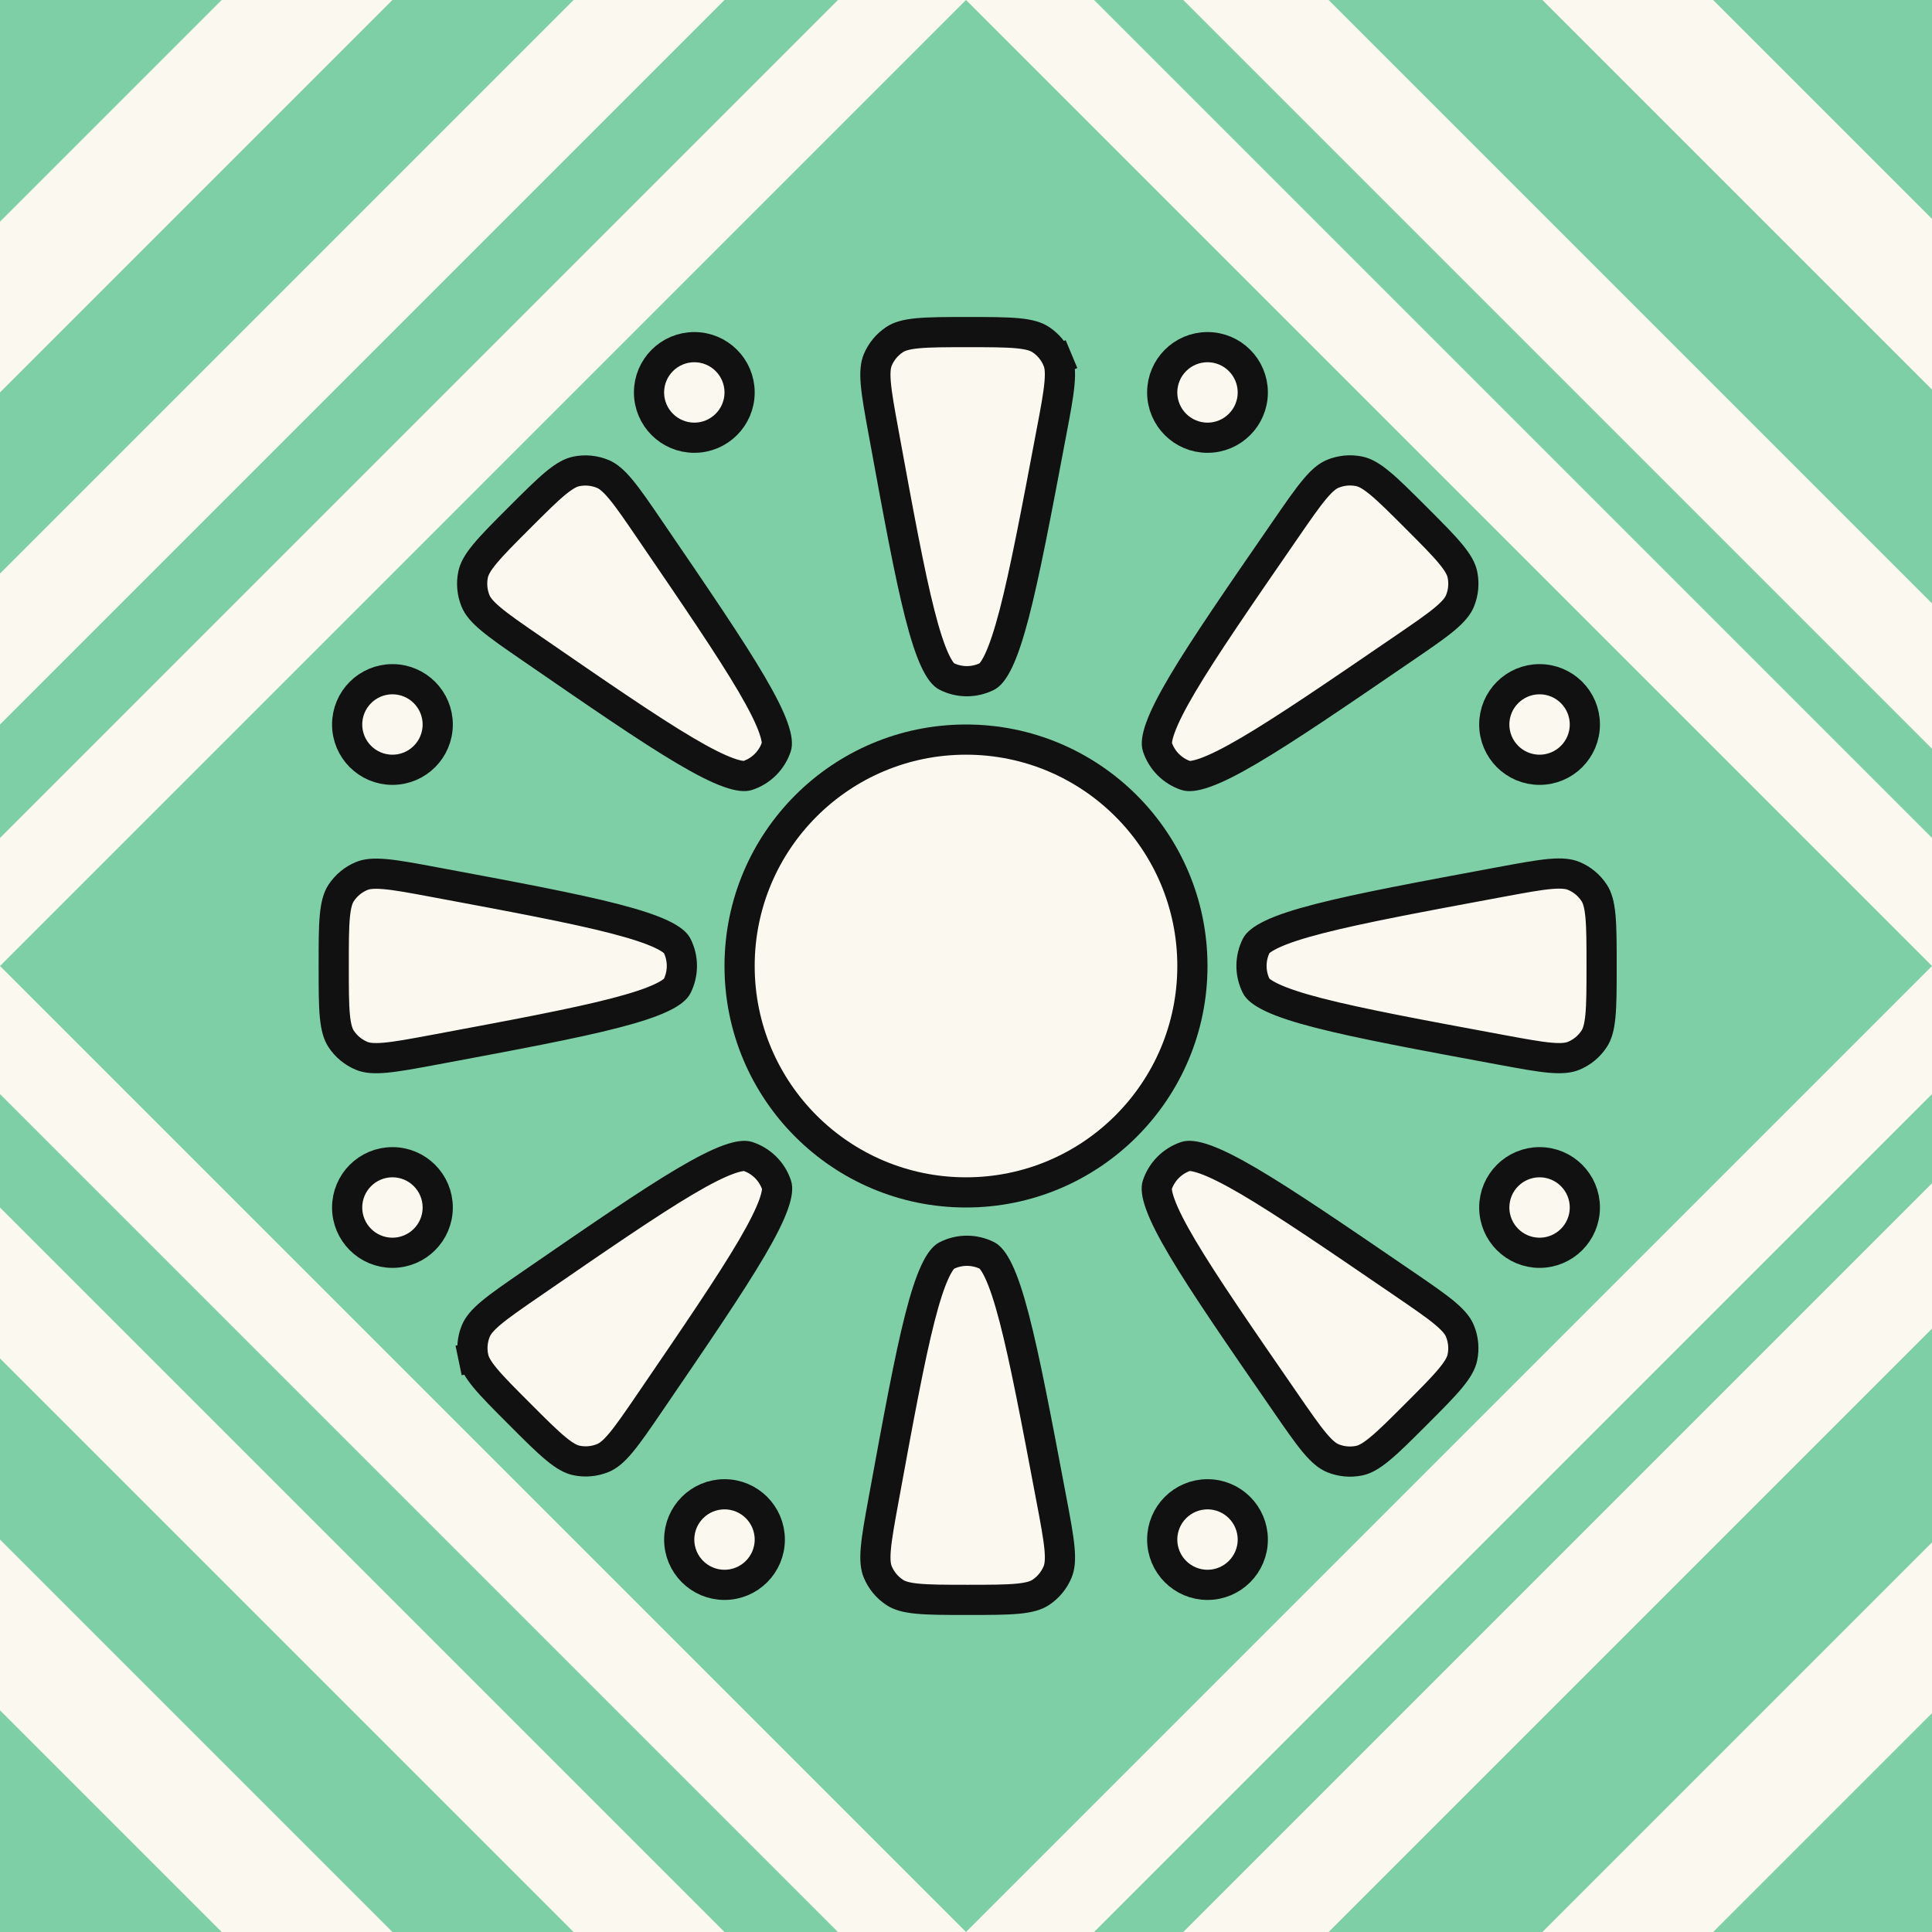
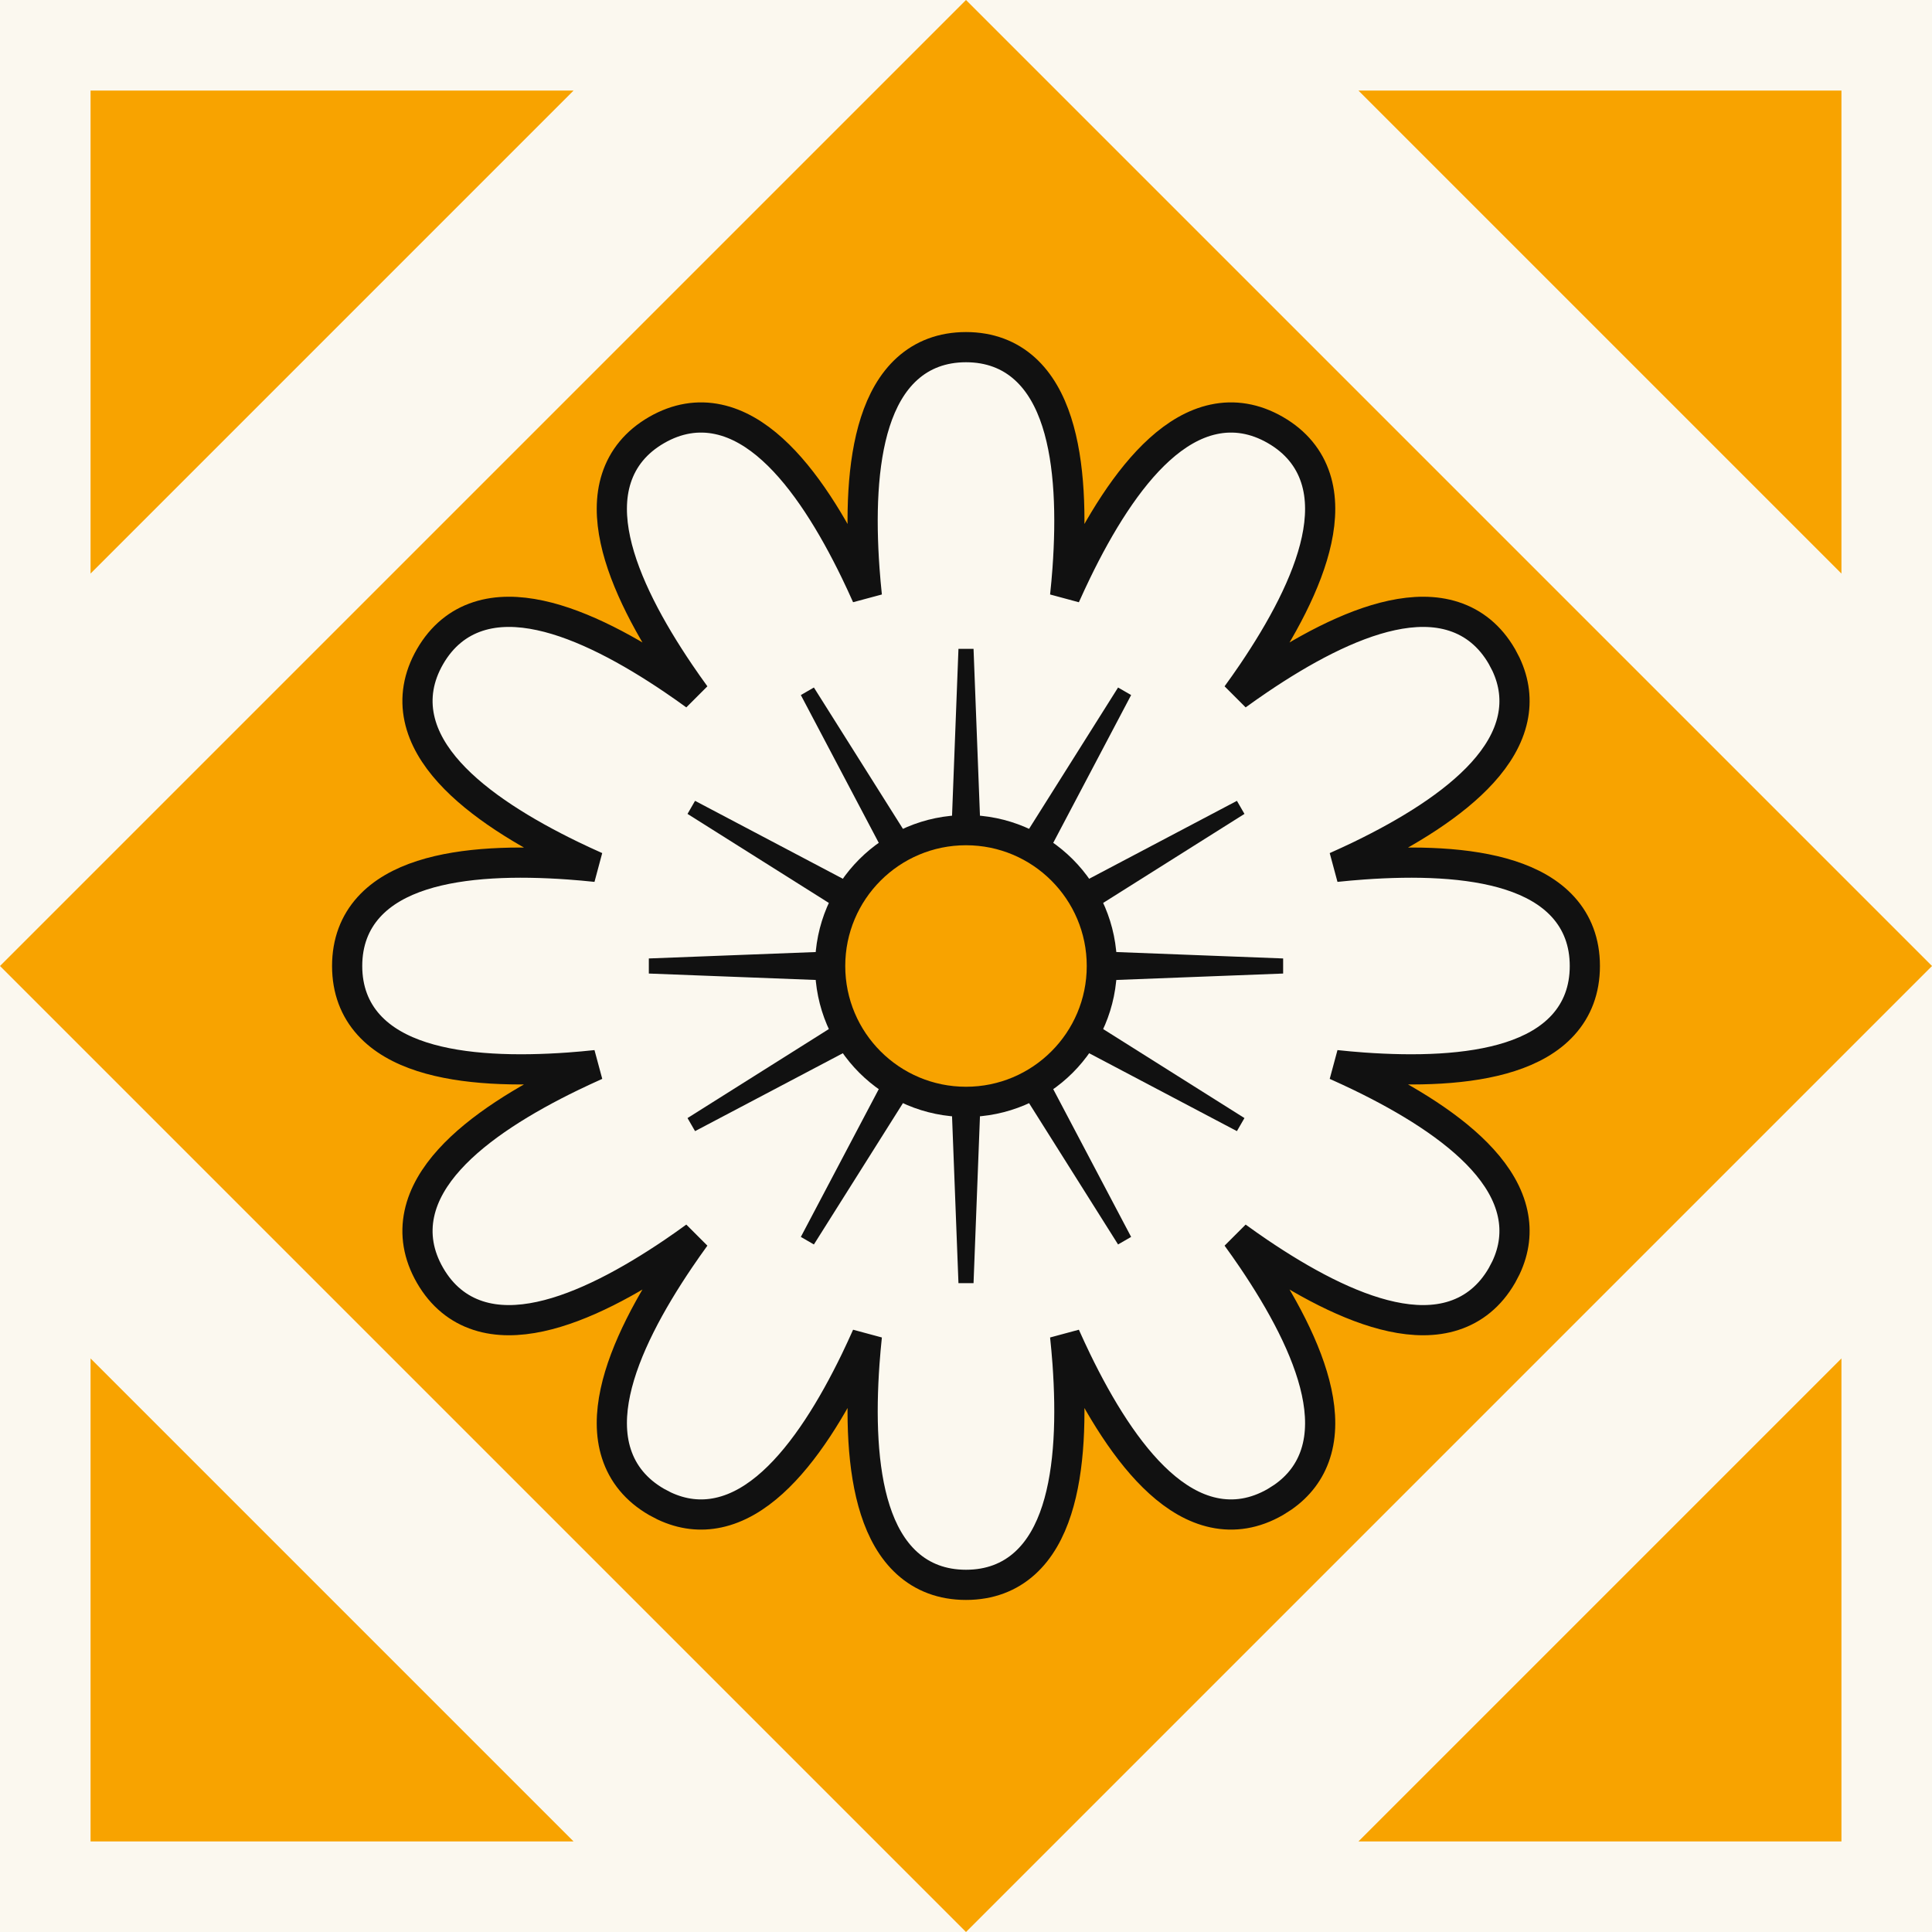
<svg xmlns="http://www.w3.org/2000/svg" width="64" height="64" viewBox="0 0 64 64" fill="none">
-   <g clip-path="url(#clip0_400_2412)">
-     <rect width="64" height="64" fill="#7ECEA6" />
-     <rect x="-21.828" y="32" width="76.191" height="76.191" transform="rotate(-45 -21.8284 32)" fill="#7ECEA6" />
-     <rect x="-21.828" y="32" width="76.191" height="76.191" transform="rotate(-45 -21.8284 32)" stroke="#FBF8EF" stroke-width="4" />
-     <rect width="62.941" height="62.941" transform="translate(-13 32) rotate(-45)" fill="#FBF8EF" />
-     <rect width="56" height="56" transform="translate(-8 32) rotate(-45)" fill="#7ECEA6" />
-     <path d="M32 24L32.791 29.048L36 25.072L34.161 29.839L38.928 28L34.952 31.209L40 32L34.952 32.791L38.928 36L34.161 34.161L36 38.928L32.791 34.952L32 40L31.209 34.952L28 38.928L29.839 34.161L25.072 36L29.048 32.791L24 32L29.048 31.209L25.072 28L29.839 29.839L28 25.072L31.209 29.048L32 24Z" fill="#7ECEA6" />
-     <rect x="-2.121" y="32" width="48.255" height="48.255" transform="rotate(-45 -2.12132 32)" fill="#7ECEA6" />
-     <rect x="-2.121" y="32" width="48.255" height="48.255" transform="rotate(-45 -2.12132 32)" stroke="#FBF8EF" stroke-width="3" />
-     <path d="M32.93 24L33.721 29.048L36.93 25.072L35.09 29.839L39.858 28L35.881 31.209L40.93 32L35.881 32.791L39.858 36L35.09 34.161L36.93 38.928L33.721 34.952L32.93 40L32.139 34.952L28.93 38.928L30.769 34.161L26.002 36L29.978 32.791L24.93 32L29.978 31.209L26.002 28L30.769 29.839L28.93 25.072L32.139 29.048L32.93 24Z" fill="#7ECEA6" />
-     <path d="M49.712 29.216C50.441 29.081 50.953 28.986 51.352 28.951C51.745 28.917 51.969 28.947 52.136 29.017C52.411 29.132 52.644 29.327 52.808 29.576C52.908 29.727 52.978 29.942 53.016 30.335C53.054 30.733 53.055 31.254 53.055 31.995C53.055 32.736 53.054 33.256 53.016 33.654C52.978 34.047 52.908 34.262 52.808 34.413C52.645 34.662 52.411 34.857 52.136 34.972C51.969 35.042 51.746 35.072 51.352 35.038C50.953 35.003 50.442 34.909 49.714 34.774C47.037 34.278 45.057 33.91 43.688 33.558C43.003 33.382 42.497 33.215 42.143 33.049C41.775 32.876 41.653 32.74 41.618 32.672C41.404 32.247 41.404 31.746 41.618 31.32C41.652 31.253 41.774 31.117 42.143 30.943C42.496 30.777 43.003 30.61 43.688 30.434C45.057 30.081 47.037 29.713 49.712 29.216Z" fill="#FBF8EF" stroke="#111111" />
-     <path d="M14.395 29.223C17.05 29.718 19.013 30.085 20.371 30.437C21.051 30.613 21.553 30.779 21.905 30.944C22.27 31.116 22.392 31.252 22.426 31.319C22.643 31.746 22.642 32.25 22.426 32.677C22.392 32.744 22.27 32.88 21.904 33.052C21.553 33.218 21.051 33.383 20.371 33.559C19.013 33.911 17.049 34.277 14.395 34.773C13.668 34.908 13.157 35.003 12.759 35.038C12.366 35.073 12.143 35.044 11.976 34.974C11.7 34.858 11.464 34.663 11.3 34.413C11.201 34.261 11.131 34.047 11.093 33.655C11.055 33.257 11.055 32.737 11.055 31.998C11.055 31.258 11.055 30.739 11.093 30.341C11.131 29.948 11.201 29.734 11.3 29.583C11.464 29.332 11.7 29.137 11.976 29.021C12.143 28.951 12.366 28.922 12.759 28.957C13.158 28.992 13.668 29.087 14.395 29.223Z" fill="#FBF8EF" stroke="#111111" />
-     <path d="M29.272 14.334C29.139 13.607 29.046 13.098 29.012 12.7C28.979 12.308 29.009 12.085 29.079 11.918C29.195 11.643 29.39 11.41 29.64 11.246C29.791 11.147 30.005 11.077 30.396 11.04C30.794 11.002 31.312 11.001 32.05 11.001C32.793 11.001 33.314 11.002 33.713 11.04C34.107 11.078 34.322 11.148 34.473 11.248C34.723 11.412 34.918 11.648 35.033 11.924L35.495 11.731L35.033 11.924C35.103 12.091 35.133 12.315 35.096 12.709C35.06 13.109 34.964 13.621 34.825 14.35C34.322 17.014 33.949 18.984 33.593 20.347C33.414 21.028 33.247 21.532 33.08 21.884C32.906 22.251 32.77 22.372 32.702 22.406C32.276 22.62 31.773 22.619 31.348 22.402C31.28 22.368 31.145 22.245 30.973 21.878C30.808 21.525 30.643 21.02 30.469 20.337C30.121 18.973 29.76 17 29.272 14.334Z" fill="#FBF8EF" stroke="#111111" />
-     <path d="M29.273 49.664C29.761 46.998 30.123 45.026 30.471 43.661C30.645 42.978 30.81 42.474 30.975 42.121C31.147 41.753 31.282 41.631 31.35 41.597C31.775 41.38 32.278 41.379 32.704 41.593C32.772 41.627 32.908 41.748 33.082 42.115C33.249 42.467 33.416 42.971 33.594 43.653C33.95 45.015 34.323 46.985 34.826 49.649C34.964 50.378 35.06 50.89 35.097 51.29C35.133 51.684 35.103 51.907 35.034 52.075C34.918 52.351 34.723 52.587 34.474 52.751C34.322 52.851 34.108 52.921 33.714 52.959C33.314 52.997 32.793 52.998 32.051 52.998C31.312 52.998 30.794 52.997 30.397 52.959C30.005 52.922 29.791 52.852 29.64 52.752C29.391 52.589 29.196 52.355 29.08 52.08C29.009 51.913 28.979 51.691 29.013 51.298C29.047 50.901 29.14 50.391 29.273 49.664Z" fill="#FBF8EF" stroke="#111111" />
-     <path d="M42.583 17.54C43.002 16.932 43.297 16.505 43.555 16.199C43.809 15.897 43.988 15.761 44.156 15.693C44.431 15.581 44.734 15.553 45.026 15.614C45.203 15.65 45.404 15.752 45.708 16.003C46.016 16.257 46.383 16.624 46.907 17.147C47.431 17.672 47.799 18.04 48.054 18.35C48.306 18.655 48.408 18.856 48.445 19.034C48.505 19.327 48.477 19.63 48.364 19.906C48.295 20.074 48.157 20.253 47.854 20.507C47.546 20.764 47.116 21.058 46.503 21.477C44.259 23.012 42.599 24.147 41.381 24.862C40.772 25.22 40.296 25.459 39.929 25.59C39.546 25.727 39.363 25.717 39.291 25.693C38.839 25.544 38.485 25.188 38.337 24.735C38.313 24.663 38.304 24.48 38.443 24.098C38.576 23.731 38.817 23.256 39.177 22.648C39.897 21.434 41.039 19.778 42.583 17.54Z" fill="#FBF8EF" stroke="#111111" />
-     <path d="M17.608 42.522C19.834 40.989 21.482 39.855 22.69 39.14C23.295 38.782 23.767 38.543 24.133 38.411C24.513 38.273 24.695 38.282 24.767 38.306C25.222 38.454 25.579 38.809 25.728 39.263C25.752 39.335 25.762 39.517 25.626 39.898C25.495 40.264 25.258 40.737 24.903 41.344C24.192 42.555 23.065 44.207 21.541 46.439C21.123 47.051 20.829 47.481 20.573 47.788C20.32 48.092 20.141 48.229 19.973 48.298C19.696 48.412 19.391 48.441 19.098 48.38C18.92 48.343 18.719 48.242 18.415 47.99C18.105 47.735 17.737 47.368 17.213 46.843C16.691 46.321 16.325 45.954 16.07 45.646C15.82 45.343 15.718 45.142 15.681 44.965L15.192 45.067L15.681 44.965C15.62 44.672 15.648 44.368 15.761 44.092C15.83 43.924 15.966 43.745 16.267 43.492C16.573 43.235 17 42.941 17.608 42.522Z" fill="#FBF8EF" stroke="#111111" />
-     <path d="M17.598 21.474C16.99 21.056 16.563 20.761 16.258 20.504C15.956 20.251 15.82 20.072 15.752 19.905C15.639 19.628 15.611 19.324 15.672 19.032C15.709 18.854 15.81 18.654 16.061 18.35C16.315 18.042 16.681 17.675 17.203 17.153C17.728 16.629 18.096 16.261 18.405 16.006C18.71 15.755 18.911 15.653 19.089 15.616C19.382 15.556 19.687 15.584 19.964 15.698C20.131 15.767 20.31 15.905 20.563 16.208C20.82 16.516 21.113 16.945 21.531 17.558C23.056 19.791 24.183 21.443 24.894 22.654C25.249 23.261 25.487 23.734 25.617 24.1C25.753 24.481 25.743 24.663 25.72 24.735C25.57 25.189 25.213 25.545 24.759 25.692C24.686 25.716 24.504 25.725 24.124 25.587C23.759 25.455 23.286 25.216 22.681 24.858C21.472 24.143 19.825 23.008 17.598 21.474Z" fill="#FBF8EF" stroke="#111111" />
-     <path d="M42.582 46.46C41.037 44.221 39.894 42.565 39.174 41.35C38.813 40.742 38.572 40.267 38.439 39.9C38.3 39.518 38.309 39.335 38.333 39.263C38.481 38.81 38.835 38.455 39.287 38.305C39.359 38.281 39.541 38.271 39.924 38.408C40.292 38.539 40.768 38.779 41.378 39.136C42.596 39.852 44.257 40.987 46.502 42.522C47.115 42.941 47.545 43.235 47.853 43.492C48.157 43.746 48.294 43.925 48.363 44.093C48.476 44.369 48.505 44.672 48.444 44.965C48.408 45.143 48.306 45.344 48.054 45.649C47.799 45.959 47.431 46.328 46.906 46.853C46.383 47.376 46.016 47.742 45.707 47.996C45.403 48.247 45.203 48.349 45.025 48.386C44.734 48.446 44.431 48.419 44.156 48.307C43.987 48.238 43.808 48.102 43.554 47.801C43.297 47.495 43.002 47.068 42.582 46.46Z" fill="#FBF8EF" stroke="#111111" />
-     <rect x="24.5" y="24.5" width="15" height="15" rx="7.5" fill="#FBF8EF" stroke="#111111" />
-     <rect x="49.5" y="22.5" width="3" height="3" rx="1.5" fill="#FBF8EF" stroke="#111111" />
-     <rect x="49.5" y="38.5" width="3" height="3" rx="1.5" fill="#FBF8EF" stroke="#111111" />
-     <rect x="38.5" y="49.5" width="3" height="3" rx="1.5" fill="#FBF8EF" stroke="#111111" />
-     <rect x="22.5" y="49.5" width="3" height="3" rx="1.5" fill="#FBF8EF" stroke="#111111" />
-     <rect x="11.5" y="38.5" width="3" height="3" rx="1.5" fill="#FBF8EF" stroke="#111111" />
-     <rect x="11.5" y="22.5" width="3" height="3" rx="1.5" fill="#FBF8EF" stroke="#111111" />
-     <rect x="21.5" y="11.5" width="3" height="3" rx="1.5" fill="#FBF8EF" stroke="#111111" />
-     <rect x="38.5" y="11.5" width="3" height="3" rx="1.5" fill="#FBF8EF" stroke="#111111" />
+   <g clip-path="url(#clip0_2741_2008)">
+     <rect width="64" height="64" fill="#FBF8EF" />
+     <rect width="45.255" height="45.255" transform="translate(0 32) rotate(-45)" fill="#F8A300" />
+     <path d="M32 11.5C32.787 11.5 33.438 11.754 33.948 12.214C34.448 12.665 34.783 13.286 35.005 13.976C35.447 15.347 35.487 17.128 35.364 18.848C35.343 19.148 35.314 19.448 35.283 19.745C35.406 19.472 35.532 19.198 35.663 18.928C36.416 17.377 37.342 15.854 38.41 14.888C38.948 14.401 39.548 14.031 40.206 13.891C40.878 13.747 41.569 13.853 42.25 14.246C42.931 14.639 43.368 15.185 43.58 15.839C43.788 16.479 43.767 17.184 43.614 17.893C43.311 19.301 42.455 20.864 41.489 22.292C41.321 22.541 41.146 22.786 40.971 23.028C41.213 22.853 41.459 22.679 41.708 22.511C43.136 21.545 44.699 20.689 46.107 20.386C46.816 20.233 47.521 20.212 48.161 20.42C48.815 20.632 49.361 21.069 49.754 21.75L49.888 22.006C50.169 22.604 50.235 23.206 50.109 23.794C49.969 24.452 49.599 25.052 49.112 25.59C48.146 26.658 46.623 27.584 45.072 28.337C44.801 28.468 44.527 28.593 44.254 28.716C44.552 28.685 44.852 28.657 45.152 28.636C46.872 28.513 48.653 28.553 50.024 28.995C50.715 29.217 51.335 29.552 51.786 30.052C52.246 30.562 52.5 31.213 52.5 32C52.5 32.787 52.246 33.438 51.786 33.948C51.335 34.448 50.715 34.783 50.024 35.005C48.653 35.447 46.872 35.487 45.152 35.364C44.852 35.343 44.552 35.314 44.254 35.283C44.527 35.406 44.801 35.532 45.072 35.663C46.623 36.416 48.146 37.342 49.112 38.41C49.599 38.948 49.969 39.548 50.109 40.206C50.235 40.794 50.169 41.396 49.888 41.994L49.754 42.25C49.361 42.931 48.815 43.368 48.161 43.58C47.521 43.788 46.816 43.767 46.107 43.614C44.699 43.311 43.136 42.455 41.708 41.489C41.459 41.321 41.213 41.146 40.971 40.971C41.146 41.213 41.321 41.459 41.489 41.708C42.455 43.136 43.311 44.699 43.614 46.107C43.767 46.816 43.788 47.521 43.58 48.161C43.395 48.733 43.037 49.222 42.494 49.599L42.25 49.754C41.569 50.147 40.878 50.253 40.206 50.109C39.548 49.969 38.948 49.599 38.41 49.112C37.342 48.146 36.416 46.623 35.663 45.072C35.532 44.801 35.406 44.527 35.283 44.254C35.314 44.552 35.343 44.852 35.364 45.152C35.487 46.872 35.447 48.653 35.005 50.024C34.783 50.715 34.448 51.335 33.948 51.786C33.438 52.246 32.787 52.5 32 52.5C31.213 52.5 30.562 52.246 30.052 51.786C29.552 51.335 29.217 50.715 28.995 50.024C28.553 48.653 28.513 46.872 28.636 45.152C28.657 44.852 28.685 44.552 28.716 44.254C28.593 44.527 28.468 44.801 28.337 45.072C27.584 46.623 26.658 48.146 25.59 49.112C25.052 49.599 24.452 49.969 23.794 50.109C23.206 50.235 22.604 50.169 22.006 49.888L21.75 49.754C21.069 49.361 20.632 48.815 20.42 48.161C20.212 47.521 20.233 46.816 20.386 46.107C20.689 44.699 21.545 43.136 22.511 41.708C22.679 41.459 22.853 41.213 23.028 40.971C22.786 41.146 22.541 41.321 22.292 41.489C20.864 42.455 19.301 43.311 17.893 43.614C17.184 43.767 16.479 43.788 15.839 43.58C15.185 43.368 14.639 42.931 14.246 42.25C13.853 41.569 13.747 40.878 13.891 40.206C14.031 39.548 14.401 38.948 14.888 38.41C15.854 37.342 17.377 36.416 18.928 35.663C19.198 35.532 19.472 35.406 19.745 35.283C19.448 35.314 19.148 35.343 18.848 35.364C17.128 35.487 15.347 35.447 13.976 35.005C13.286 34.783 12.665 34.448 12.214 33.948C11.754 33.438 11.5 32.787 11.5 32C11.5 31.213 11.754 30.562 12.214 30.052C12.665 29.552 13.286 29.217 13.976 28.995C15.347 28.553 17.128 28.513 18.848 28.636C19.148 28.657 19.448 28.685 19.745 28.716C19.472 28.594 19.198 28.468 18.928 28.337C17.377 27.584 15.854 26.658 14.888 25.59C14.401 25.052 14.031 24.452 13.891 23.794C13.747 23.122 13.853 22.431 14.246 21.75C14.639 21.069 15.185 20.632 15.839 20.42C16.479 20.212 17.184 20.233 17.893 20.386C19.301 20.689 20.864 21.545 22.292 22.511C22.541 22.679 22.786 22.853 23.028 23.028C22.853 22.786 22.679 22.541 22.511 22.292C21.545 20.864 20.689 19.301 20.386 17.893C20.233 17.184 20.212 16.479 20.42 15.839C20.632 15.185 21.069 14.639 21.75 14.246C22.431 13.853 23.122 13.747 23.794 13.891C24.452 14.031 25.052 14.401 25.59 14.888C26.658 15.854 27.584 17.377 28.337 18.928C28.468 19.198 28.594 19.472 28.716 19.745C28.685 19.448 28.657 19.148 28.636 18.848C28.513 17.128 28.553 15.347 28.995 13.976C29.217 13.286 29.552 12.665 30.052 12.214C30.562 11.754 31.213 11.5 32 11.5Z" fill="#FBF8EF" stroke="#111111" />
+     <path d="M32.322 29.875L32.353 30.682L32.783 29.999L37.249 22.908L33.342 30.32L32.965 31.035L33.68 30.658L41.091 26.75L34.001 31.217L33.318 31.646L34.125 31.678L42.496 32L34.125 32.322L33.318 32.353L34.001 32.783L41.091 37.249L33.68 33.342L32.965 32.965L33.342 33.68L37.249 41.091L32.783 34.001L32.353 33.318L32.322 34.125L32 42.496L31.678 34.125L31.646 33.318L31.217 34.001L26.75 41.091L30.658 33.68L31.035 32.965L30.32 33.342L22.908 37.249L29.999 32.783L30.682 32.353L29.875 32.322L21.503 32L29.875 31.678L30.682 31.646L29.999 31.217L22.908 26.75L30.32 30.658L31.035 31.035L30.658 30.32L26.75 22.908L31.217 29.999L31.646 30.682L31.678 29.875L32 21.503L32.322 29.875Z" stroke="#111111" stroke-width="0.5" />
+     <rect x="27.5" y="27.5" width="9" height="9" rx="4.5" fill="#F8A300" stroke="#111111" />
+     <path d="M61 45V61H45L61 45Z" fill="#F8A300" />
+     <path d="M45 3H61V19L45 3Z" fill="#F8A300" />
+     <path d="M19 3H3V19L19 3Z" fill="#F8A300" />
+     <path d="M19 61H3V45L19 61Z" fill="#F8A300" />
  </g>
  <defs>
-     <clipPath id="clip0_400_2412">
+     <clipPath id="clip0_2741_2008">
      <rect width="64" height="64" fill="white" />
    </clipPath>
  </defs>
</svg>
